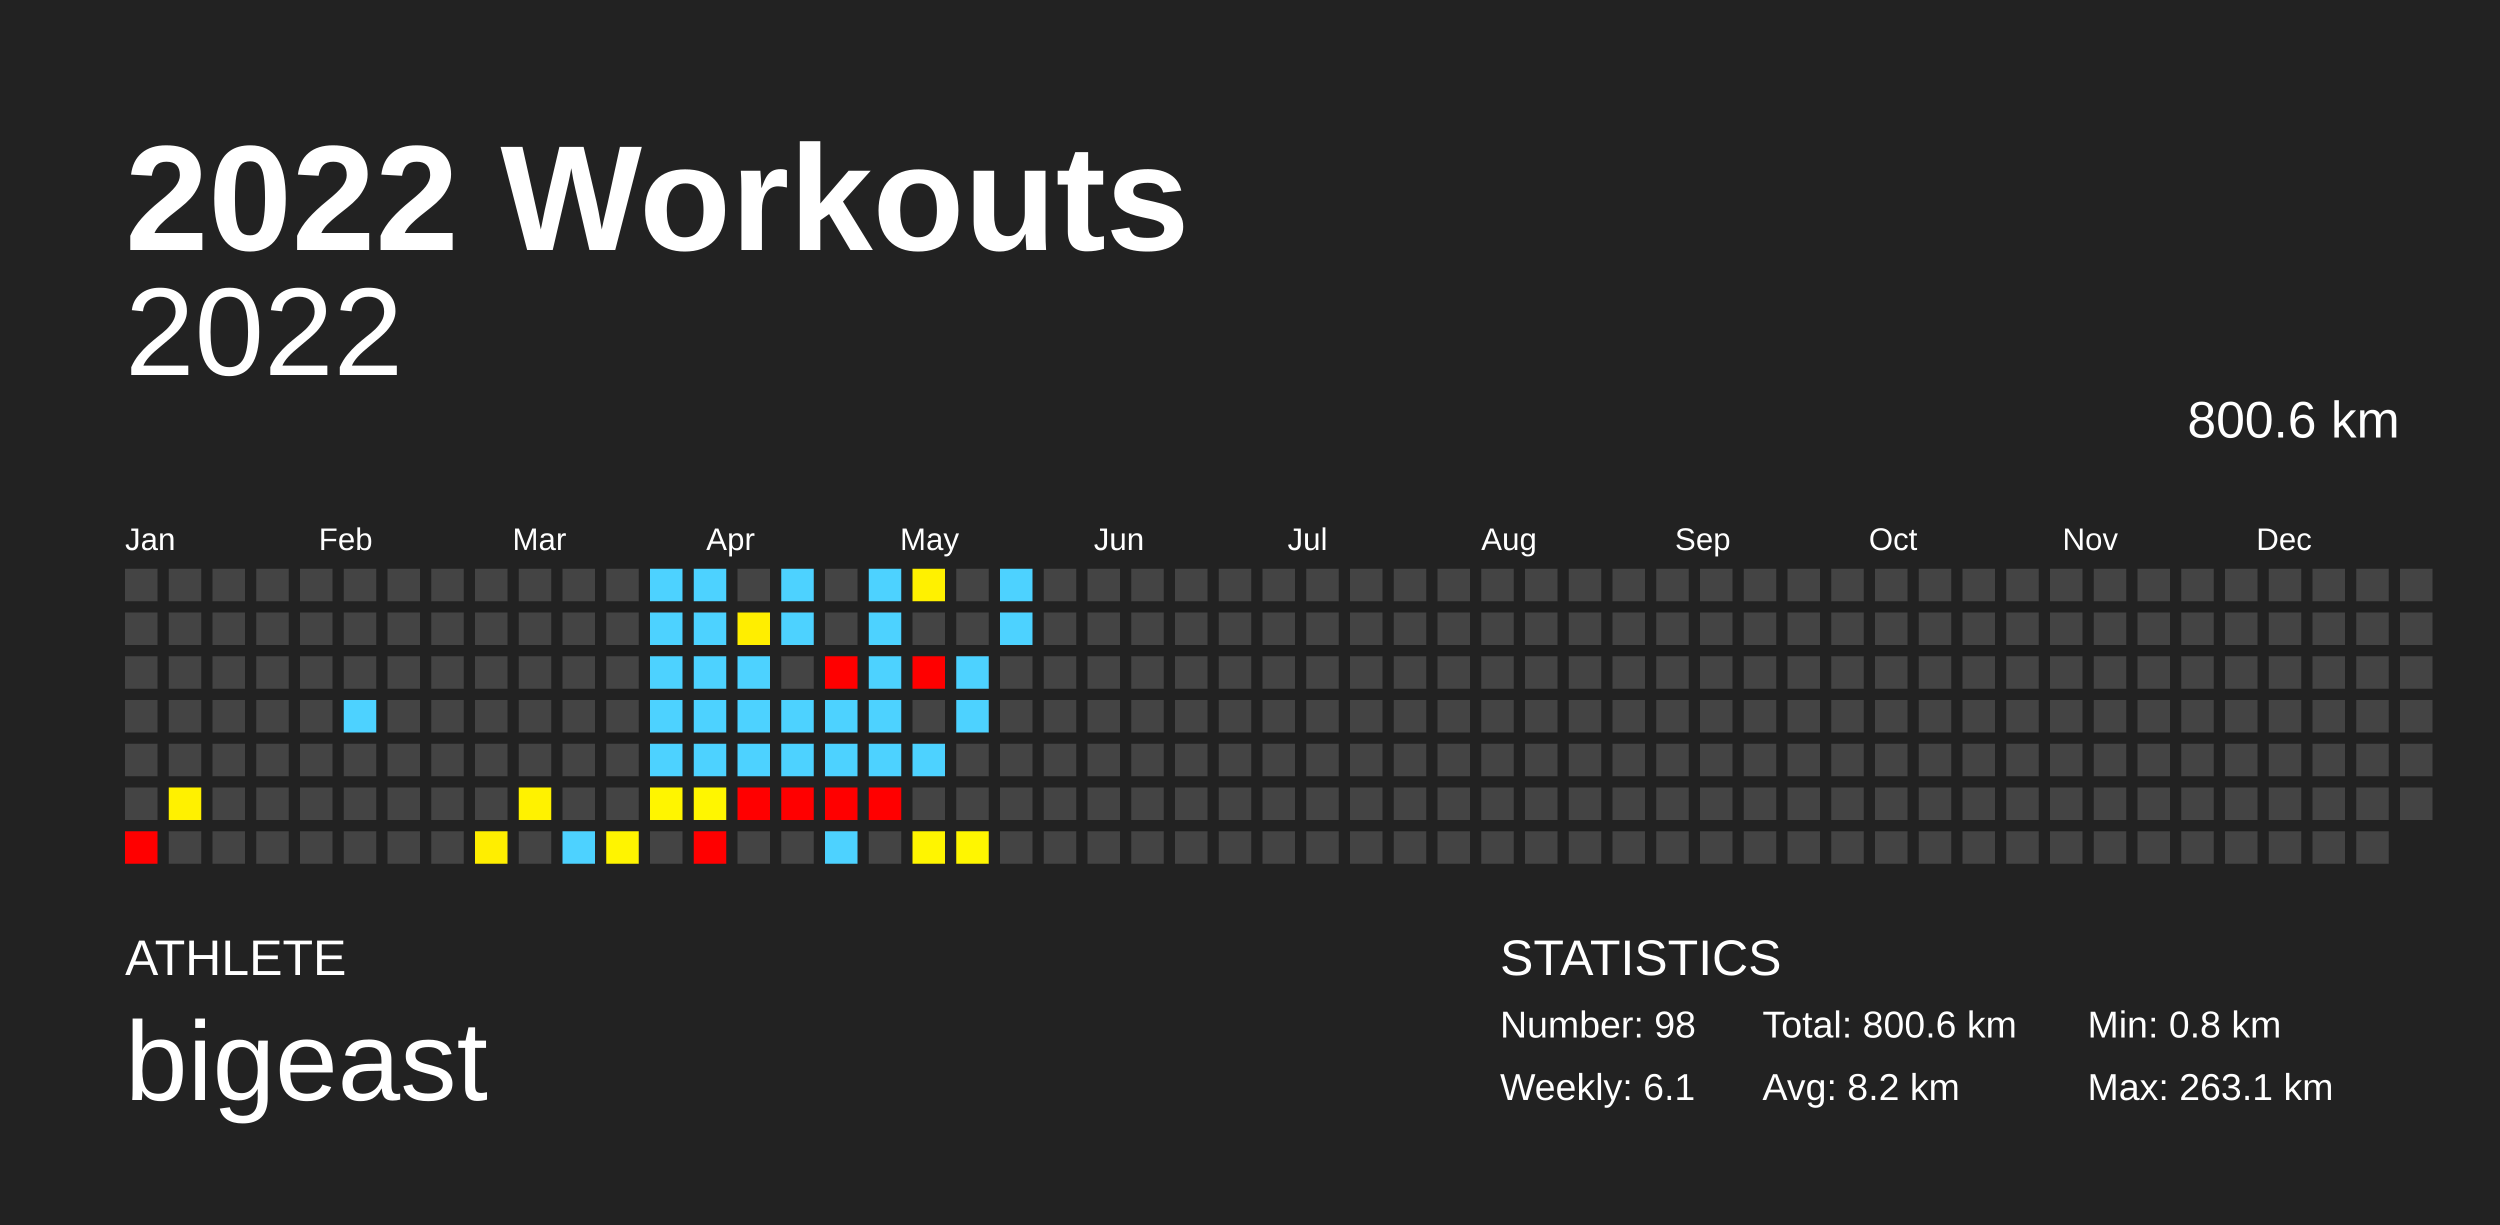
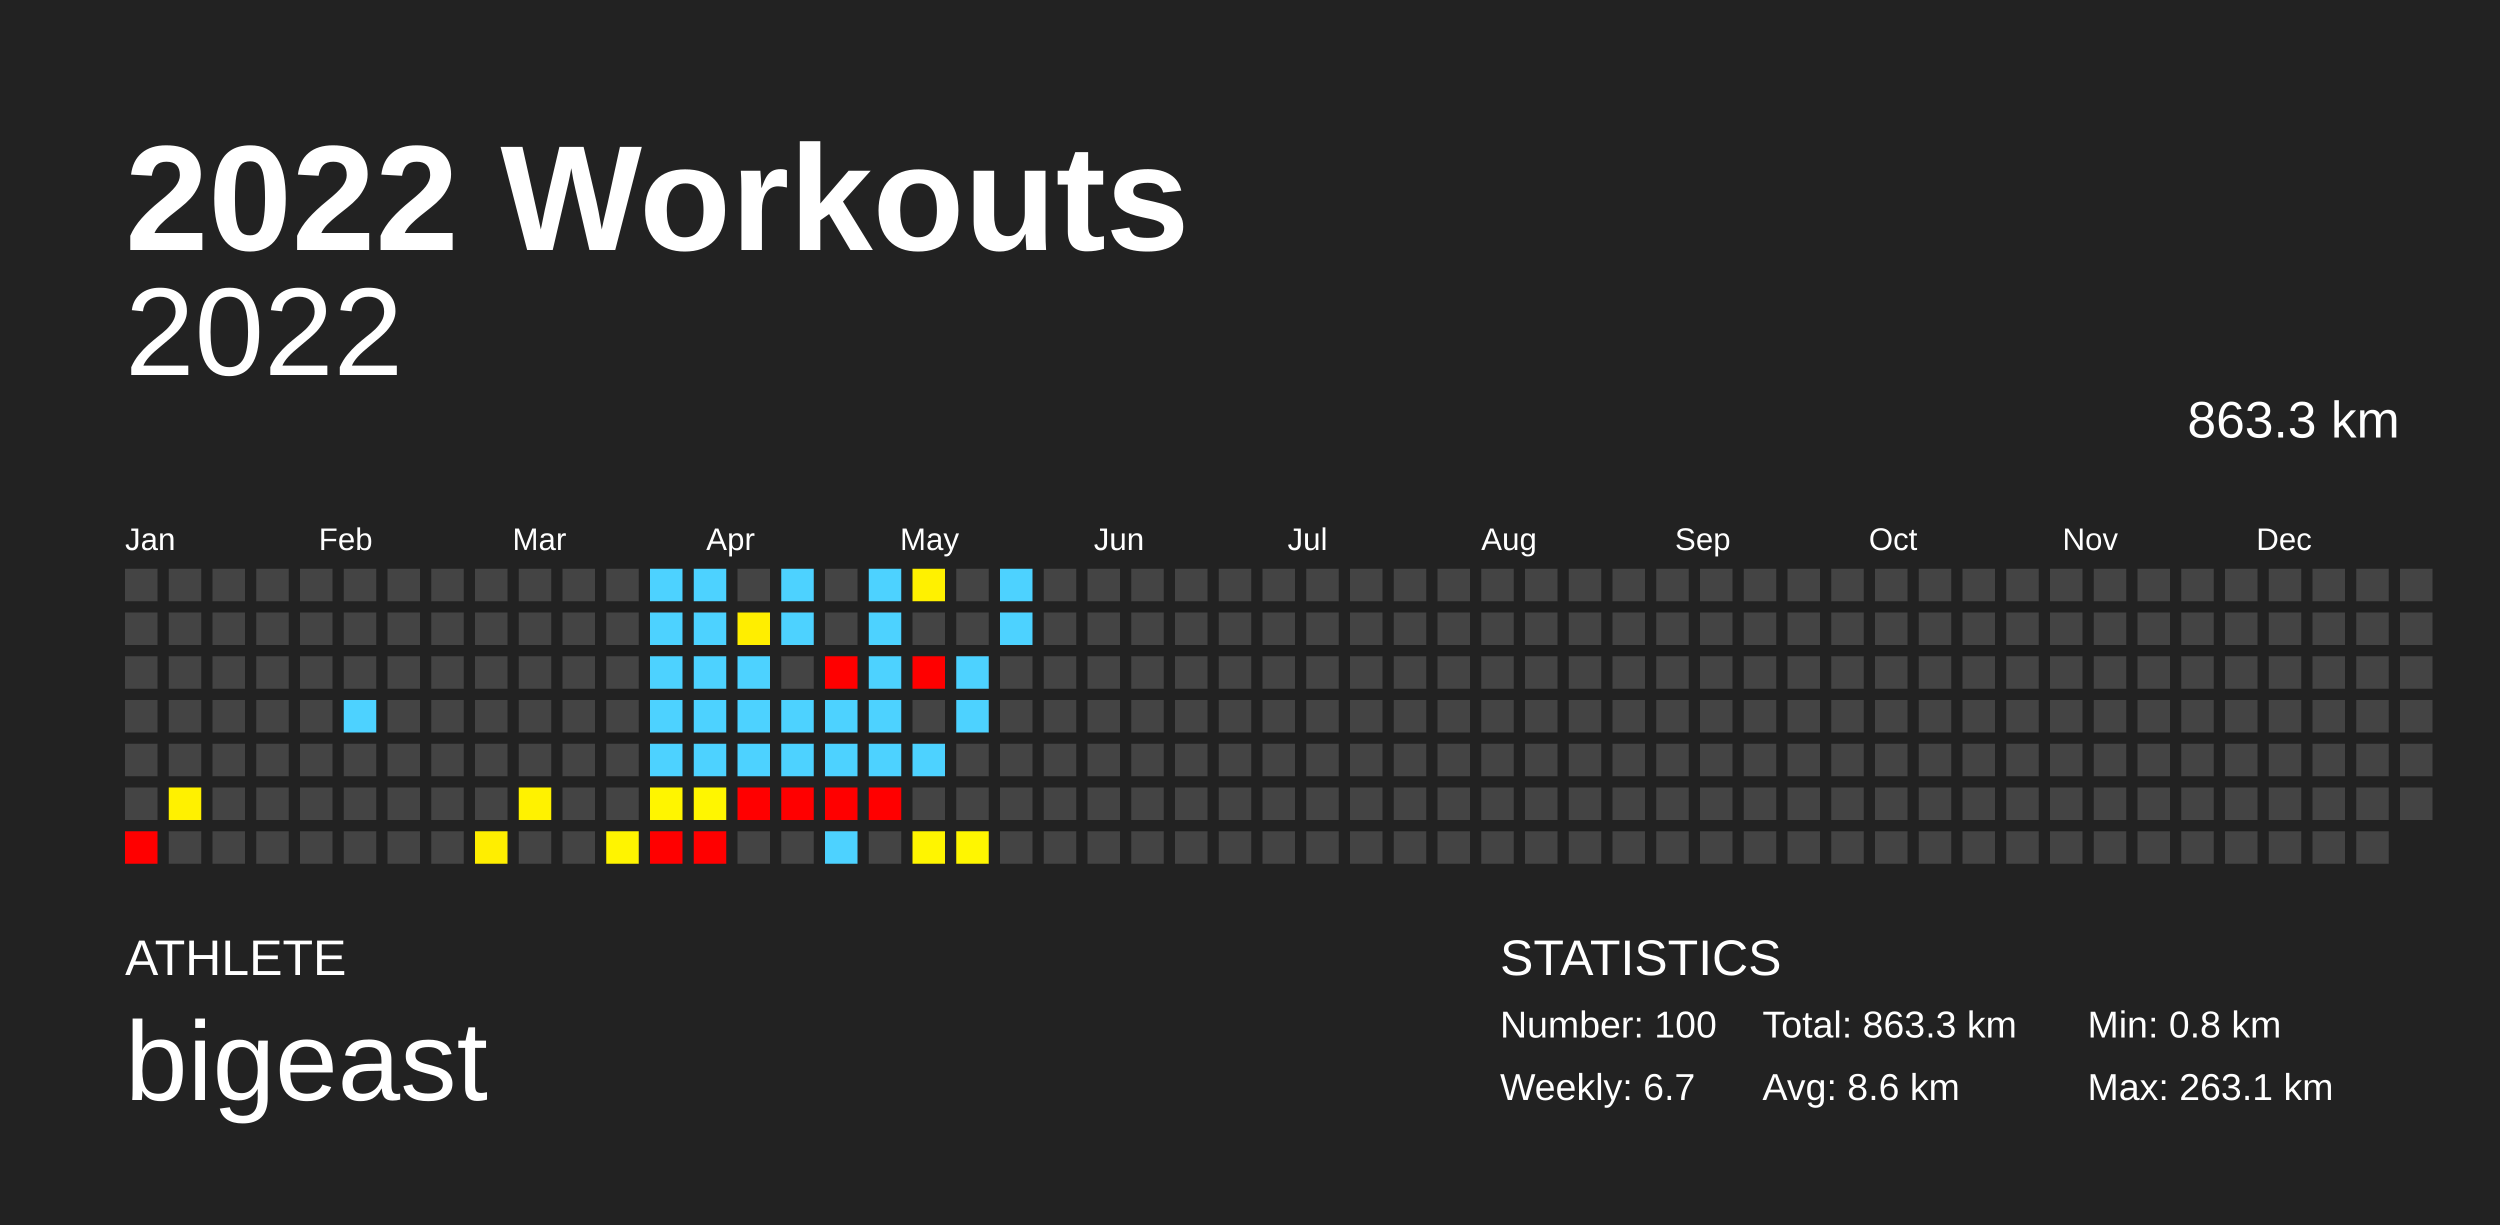
<svg xmlns="http://www.w3.org/2000/svg" baseProfile="full" height="98mm" version="1.1" viewBox="0,0,200,98" width="200mm">
  <defs />
  <rect fill="#222222" height="98" width="200" x="0" y="0" />
  <text fill="#FFFFFF" style="font-size:12px; font-family:Arial; font-weight:bold;" x="10" y="20">2022 Workouts</text>
  <text fill="#FFFFFF" style="font-size:4px; font-family:Arial" x="10" y="78">ATHLETE</text>
  <text fill="#FFFFFF" style="font-size:9px; font-family:Arial" x="10" y="88">bigeast</text>
  <text fill="#FFFFFF" style="font-size:4px; font-family:Arial" x="120" y="78">STATISTICS</text>
-   <text fill="#FFFFFF" style="font-size:3px; font-family:Arial" x="120" y="83">Number: 98</text>
-   <text fill="#FFFFFF" style="font-size:3px; font-family:Arial" x="120" y="88">Weekly: 6.1</text>
-   <text fill="#FFFFFF" style="font-size:3px; font-family:Arial" x="141" y="83">Total: 800.6 km</text>
-   <text fill="#FFFFFF" style="font-size:3px; font-family:Arial" x="141" y="88">Avg: 8.2 km</text>
+   <text fill="#FFFFFF" style="font-size:3px; font-family:Arial" x="120" y="83">Number: 100</text>
+   <text fill="#FFFFFF" style="font-size:3px; font-family:Arial" x="120" y="88">Weekly: 6.7</text>
+   <text fill="#FFFFFF" style="font-size:3px; font-family:Arial" x="141" y="83">Total: 863.3 km</text>
+   <text fill="#FFFFFF" style="font-size:3px; font-family:Arial" x="141" y="88">Avg: 8.6 km</text>
  <text fill="#FFFFFF" style="font-size:3px; font-family:Arial" x="167" y="83">Min: 0.8 km</text>
  <text fill="#FFFFFF" style="font-size:3px; font-family:Arial" x="167" y="88">Max: 263.1 km</text>
  <text alignment-baseline="hanging" fill="#FFFFFF" style="font-size:10.0px; font-family:Arial;" x="10" y="30">2022</text>
-   <text alignment-baseline="hanging" fill="#FFFFFF" style="font-size:4.125px; font-family:Arial;" x="175" y="35">800.6 km</text>
+   <text alignment-baseline="hanging" fill="#FFFFFF" style="font-size:4.125px; font-family:Arial;" x="175" y="35">863.3 km</text>
  <text fill="#FFFFFF" style="font-size:2.5px; font-family:Arial" x="10.0" y="44">Jan</text>
  <text fill="#FFFFFF" style="font-size:2.5px; font-family:Arial" x="25.5" y="44">Feb</text>
  <text fill="#FFFFFF" style="font-size:2.5px; font-family:Arial" x="41.0" y="44">Mar</text>
  <text fill="#FFFFFF" style="font-size:2.5px; font-family:Arial" x="56.5" y="44">Apr</text>
  <text fill="#FFFFFF" style="font-size:2.5px; font-family:Arial" x="72.0" y="44">May</text>
  <text fill="#FFFFFF" style="font-size:2.5px; font-family:Arial" x="87.5" y="44">Jun</text>
  <text fill="#FFFFFF" style="font-size:2.5px; font-family:Arial" x="103.0" y="44">Jul</text>
  <text fill="#FFFFFF" style="font-size:2.5px; font-family:Arial" x="118.5" y="44">Aug</text>
  <text fill="#FFFFFF" style="font-size:2.5px; font-family:Arial" x="134.0" y="44">Sep</text>
  <text fill="#FFFFFF" style="font-size:2.5px; font-family:Arial" x="149.5" y="44">Oct</text>
  <text fill="#FFFFFF" style="font-size:2.5px; font-family:Arial" x="165.0" y="44">Nov</text>
  <text fill="#FFFFFF" style="font-size:2.5px; font-family:Arial" x="180.5" y="44">Dec</text>
  <rect fill="#444444" height="2.6" width="2.6" x="10.0" y="45.5" />
  <rect fill="#444444" height="2.6" width="2.6" x="10.0" y="49.0" />
  <rect fill="#444444" height="2.6" width="2.6" x="10.0" y="52.5" />
  <rect fill="#444444" height="2.6" width="2.6" x="10.0" y="56.0" />
  <rect fill="#444444" height="2.6" width="2.6" x="10.0" y="59.5" />
  <rect fill="#444444" height="2.6" width="2.6" x="10.0" y="63.0" />
  <rect fill="red" height="2.6" width="2.6" x="10.0" y="66.5" />
  <rect fill="#444444" height="2.6" width="2.6" x="13.5" y="45.5" />
  <rect fill="#444444" height="2.6" width="2.6" x="13.5" y="49.0" />
  <rect fill="#444444" height="2.6" width="2.6" x="13.5" y="52.5" />
  <rect fill="#444444" height="2.6" width="2.6" x="13.5" y="56.0" />
  <rect fill="#444444" height="2.6" width="2.6" x="13.5" y="59.5" />
  <rect fill="#fff100" height="2.6" width="2.6" x="13.5" y="63.0" />
  <rect fill="#444444" height="2.6" width="2.6" x="13.5" y="66.5" />
  <rect fill="#444444" height="2.6" width="2.6" x="17.0" y="45.5" />
  <rect fill="#444444" height="2.6" width="2.6" x="17.0" y="49.0" />
  <rect fill="#444444" height="2.6" width="2.6" x="17.0" y="52.5" />
  <rect fill="#444444" height="2.6" width="2.6" x="17.0" y="56.0" />
  <rect fill="#444444" height="2.6" width="2.6" x="17.0" y="59.5" />
  <rect fill="#444444" height="2.6" width="2.6" x="17.0" y="63.0" />
  <rect fill="#444444" height="2.6" width="2.6" x="17.0" y="66.5" />
  <rect fill="#444444" height="2.6" width="2.6" x="20.5" y="45.5" />
  <rect fill="#444444" height="2.6" width="2.6" x="20.5" y="49.0" />
  <rect fill="#444444" height="2.6" width="2.6" x="20.5" y="52.5" />
  <rect fill="#444444" height="2.6" width="2.6" x="20.5" y="56.0" />
  <rect fill="#444444" height="2.6" width="2.6" x="20.5" y="59.5" />
  <rect fill="#444444" height="2.6" width="2.6" x="20.5" y="63.0" />
  <rect fill="#444444" height="2.6" width="2.6" x="20.5" y="66.5" />
  <rect fill="#444444" height="2.6" width="2.6" x="24.0" y="45.5" />
  <rect fill="#444444" height="2.6" width="2.6" x="24.0" y="49.0" />
  <rect fill="#444444" height="2.6" width="2.6" x="24.0" y="52.5" />
  <rect fill="#444444" height="2.6" width="2.6" x="24.0" y="56.0" />
  <rect fill="#444444" height="2.6" width="2.6" x="24.0" y="59.5" />
  <rect fill="#444444" height="2.6" width="2.6" x="24.0" y="63.0" />
  <rect fill="#444444" height="2.6" width="2.6" x="24.0" y="66.5" />
  <rect fill="#444444" height="2.6" width="2.6" x="27.5" y="45.5" />
  <rect fill="#444444" height="2.6" width="2.6" x="27.5" y="49.0" />
  <rect fill="#444444" height="2.6" width="2.6" x="27.5" y="52.5" />
  <rect fill="#4dd2ff" height="2.6" width="2.6" x="27.5" y="56.0" />
  <rect fill="#444444" height="2.6" width="2.6" x="27.5" y="59.5" />
  <rect fill="#444444" height="2.6" width="2.6" x="27.5" y="63.0" />
  <rect fill="#444444" height="2.6" width="2.6" x="27.5" y="66.5" />
  <rect fill="#444444" height="2.6" width="2.6" x="31.0" y="45.5" />
  <rect fill="#444444" height="2.6" width="2.6" x="31.0" y="49.0" />
  <rect fill="#444444" height="2.6" width="2.6" x="31.0" y="52.5" />
  <rect fill="#444444" height="2.6" width="2.6" x="31.0" y="56.0" />
  <rect fill="#444444" height="2.6" width="2.6" x="31.0" y="59.5" />
  <rect fill="#444444" height="2.6" width="2.6" x="31.0" y="63.0" />
  <rect fill="#444444" height="2.6" width="2.6" x="31.0" y="66.5" />
  <rect fill="#444444" height="2.6" width="2.6" x="34.5" y="45.5" />
  <rect fill="#444444" height="2.6" width="2.6" x="34.5" y="49.0" />
  <rect fill="#444444" height="2.6" width="2.6" x="34.5" y="52.5" />
  <rect fill="#444444" height="2.6" width="2.6" x="34.5" y="56.0" />
  <rect fill="#444444" height="2.6" width="2.6" x="34.5" y="59.5" />
  <rect fill="#444444" height="2.6" width="2.6" x="34.5" y="63.0" />
  <rect fill="#444444" height="2.6" width="2.6" x="34.5" y="66.5" />
  <rect fill="#444444" height="2.6" width="2.6" x="38.0" y="45.5" />
  <rect fill="#444444" height="2.6" width="2.6" x="38.0" y="49.0" />
  <rect fill="#444444" height="2.6" width="2.6" x="38.0" y="52.5" />
  <rect fill="#444444" height="2.6" width="2.6" x="38.0" y="56.0" />
  <rect fill="#444444" height="2.6" width="2.6" x="38.0" y="59.5" />
  <rect fill="#444444" height="2.6" width="2.6" x="38.0" y="63.0" />
  <rect fill="#ffee00" height="2.6" width="2.6" x="38.0" y="66.5" />
  <rect fill="#444444" height="2.6" width="2.6" x="41.5" y="45.5" />
  <rect fill="#444444" height="2.6" width="2.6" x="41.5" y="49.0" />
  <rect fill="#444444" height="2.6" width="2.6" x="41.5" y="52.5" />
  <rect fill="#444444" height="2.6" width="2.6" x="41.5" y="56.0" />
  <rect fill="#444444" height="2.6" width="2.6" x="41.5" y="59.5" />
  <rect fill="#fff200" height="2.6" width="2.6" x="41.5" y="63.0" />
  <rect fill="#444444" height="2.6" width="2.6" x="41.5" y="66.5" />
  <rect fill="#444444" height="2.6" width="2.6" x="45.0" y="45.5" />
  <rect fill="#444444" height="2.6" width="2.6" x="45.0" y="49.0" />
  <rect fill="#444444" height="2.6" width="2.6" x="45.0" y="52.5" />
  <rect fill="#444444" height="2.6" width="2.6" x="45.0" y="56.0" />
  <rect fill="#444444" height="2.6" width="2.6" x="45.0" y="59.5" />
  <rect fill="#444444" height="2.6" width="2.6" x="45.0" y="63.0" />
-   <rect fill="#4dd2ff" height="2.6" width="2.6" x="45.0" y="66.5" />
+   <rect fill="#444444" height="2.6" width="2.6" x="45.0" y="66.5" />
  <rect fill="#444444" height="2.6" width="2.6" x="48.5" y="45.5" />
  <rect fill="#444444" height="2.6" width="2.6" x="48.5" y="49.0" />
  <rect fill="#444444" height="2.6" width="2.6" x="48.5" y="52.5" />
  <rect fill="#444444" height="2.6" width="2.6" x="48.5" y="56.0" />
  <rect fill="#444444" height="2.6" width="2.6" x="48.5" y="59.5" />
  <rect fill="#444444" height="2.6" width="2.6" x="48.5" y="63.0" />
  <rect fill="#fff400" height="2.6" width="2.6" x="48.5" y="66.5" />
  <rect fill="#4dd2ff" height="2.6" width="2.6" x="52.0" y="45.5" />
  <rect fill="#4dd2ff" height="2.6" width="2.6" x="52.0" y="49.0" />
  <rect fill="#4dd2ff" height="2.6" width="2.6" x="52.0" y="52.5" />
  <rect fill="#4dd2ff" height="2.6" width="2.6" x="52.0" y="56.0" />
  <rect fill="#4dd2ff" height="2.6" width="2.6" x="52.0" y="59.5" />
  <rect fill="#fff500" height="2.6" width="2.6" x="52.0" y="63.0" />
-   <rect fill="#444444" height="2.6" width="2.6" x="52.0" y="66.5" />
+   <rect fill="red" height="2.6" width="2.6" x="52.0" y="66.5" />
  <rect fill="#4dd2ff" height="2.6" width="2.6" x="55.5" y="45.5" />
  <rect fill="#4dd2ff" height="2.6" width="2.6" x="55.5" y="49.0" />
  <rect fill="#4dd2ff" height="2.6" width="2.6" x="55.5" y="52.5" />
  <rect fill="#4dd2ff" height="2.6" width="2.6" x="55.5" y="56.0" />
  <rect fill="#4dd2ff" height="2.6" width="2.6" x="55.5" y="59.5" />
  <rect fill="#fff600" height="2.6" width="2.6" x="55.5" y="63.0" />
  <rect fill="red" height="2.6" width="2.6" x="55.5" y="66.5" />
  <rect fill="#444444" height="2.6" width="2.6" x="59.0" y="45.5" />
  <rect fill="#ffee00" height="2.6" width="2.6" x="59.0" y="49.0" />
  <rect fill="#4dd2ff" height="2.6" width="2.6" x="59.0" y="52.5" />
  <rect fill="#4dd2ff" height="2.6" width="2.6" x="59.0" y="56.0" />
  <rect fill="#4dd2ff" height="2.6" width="2.6" x="59.0" y="59.5" />
  <rect fill="red" height="2.6" width="2.6" x="59.0" y="63.0" />
  <rect fill="#444444" height="2.6" width="2.6" x="59.0" y="66.5" />
  <rect fill="#4dd2ff" height="2.6" width="2.6" x="62.5" y="45.5" />
  <rect fill="#4dd2ff" height="2.6" width="2.6" x="62.5" y="49.0" />
  <rect fill="#444444" height="2.6" width="2.6" x="62.5" y="52.5" />
  <rect fill="#4dd2ff" height="2.6" width="2.6" x="62.5" y="56.0" />
  <rect fill="#4dd2ff" height="2.6" width="2.6" x="62.5" y="59.5" />
  <rect fill="red" height="2.6" width="2.6" x="62.5" y="63.0" />
  <rect fill="#444444" height="2.6" width="2.6" x="62.5" y="66.5" />
  <rect fill="#444444" height="2.6" width="2.6" x="66.0" y="45.5" />
  <rect fill="#444444" height="2.6" width="2.6" x="66.0" y="49.0" />
  <rect fill="red" height="2.6" width="2.6" x="66.0" y="52.5" />
  <rect fill="#4dd2ff" height="2.6" width="2.6" x="66.0" y="56.0" />
  <rect fill="#4dd2ff" height="2.6" width="2.6" x="66.0" y="59.5" />
  <rect fill="red" height="2.6" width="2.6" x="66.0" y="63.0" />
  <rect fill="#4dd2ff" height="2.6" width="2.6" x="66.0" y="66.5" />
  <rect fill="#4dd2ff" height="2.6" width="2.6" x="69.5" y="45.5" />
  <rect fill="#4dd2ff" height="2.6" width="2.6" x="69.5" y="49.0" />
  <rect fill="#4dd2ff" height="2.6" width="2.6" x="69.5" y="52.5" />
  <rect fill="#4dd2ff" height="2.6" width="2.6" x="69.5" y="56.0" />
  <rect fill="#4dd2ff" height="2.6" width="2.6" x="69.5" y="59.5" />
  <rect fill="red" height="2.6" width="2.6" x="69.5" y="63.0" />
  <rect fill="#444444" height="2.6" width="2.6" x="69.5" y="66.5" />
  <rect fill="#fff100" height="2.6" width="2.6" x="73.0" y="45.5" />
  <rect fill="#444444" height="2.6" width="2.6" x="73.0" y="49.0" />
  <rect fill="red" height="2.6" width="2.6" x="73.0" y="52.5" />
  <rect fill="#444444" height="2.6" width="2.6" x="73.0" y="56.0" />
  <rect fill="#4dd2ff" height="2.6" width="2.6" x="73.0" y="59.5" />
  <rect fill="#444444" height="2.6" width="2.6" x="73.0" y="63.0" />
  <rect fill="#fff500" height="2.6" width="2.6" x="73.0" y="66.5" />
  <rect fill="#444444" height="2.6" width="2.6" x="76.5" y="45.5" />
  <rect fill="#444444" height="2.6" width="2.6" x="76.5" y="49.0" />
  <rect fill="#4dd2ff" height="2.6" width="2.6" x="76.5" y="52.5" />
  <rect fill="#4dd2ff" height="2.6" width="2.6" x="76.5" y="56.0" />
  <rect fill="#444444" height="2.6" width="2.6" x="76.5" y="59.5" />
  <rect fill="#444444" height="2.6" width="2.6" x="76.5" y="63.0" />
  <rect fill="#fff600" height="2.6" width="2.6" x="76.5" y="66.5" />
  <rect fill="#4dd2ff" height="2.6" width="2.6" x="80.0" y="45.5" />
  <rect fill="#4dd2ff" height="2.6" width="2.6" x="80.0" y="49.0" />
  <rect fill="#444444" height="2.6" width="2.6" x="80.0" y="52.5" />
  <rect fill="#444444" height="2.6" width="2.6" x="80.0" y="56.0" />
  <rect fill="#444444" height="2.6" width="2.6" x="80.0" y="59.5" />
  <rect fill="#444444" height="2.6" width="2.6" x="80.0" y="63.0" />
  <rect fill="#444444" height="2.6" width="2.6" x="80.0" y="66.5" />
  <rect fill="#444444" height="2.6" width="2.6" x="83.5" y="45.5" />
  <rect fill="#444444" height="2.6" width="2.6" x="83.5" y="49.0" />
  <rect fill="#444444" height="2.6" width="2.6" x="83.5" y="52.5" />
  <rect fill="#444444" height="2.6" width="2.6" x="83.5" y="56.0" />
  <rect fill="#444444" height="2.6" width="2.6" x="83.5" y="59.5" />
  <rect fill="#444444" height="2.6" width="2.6" x="83.5" y="63.0" />
  <rect fill="#444444" height="2.6" width="2.6" x="83.5" y="66.5" />
  <rect fill="#444444" height="2.6" width="2.6" x="87.0" y="45.5" />
  <rect fill="#444444" height="2.6" width="2.6" x="87.0" y="49.0" />
  <rect fill="#444444" height="2.6" width="2.6" x="87.0" y="52.5" />
  <rect fill="#444444" height="2.6" width="2.6" x="87.0" y="56.0" />
  <rect fill="#444444" height="2.6" width="2.6" x="87.0" y="59.5" />
  <rect fill="#444444" height="2.6" width="2.6" x="87.0" y="63.0" />
  <rect fill="#444444" height="2.6" width="2.6" x="87.0" y="66.5" />
  <rect fill="#444444" height="2.6" width="2.6" x="90.5" y="45.5" />
  <rect fill="#444444" height="2.6" width="2.6" x="90.5" y="49.0" />
  <rect fill="#444444" height="2.6" width="2.6" x="90.5" y="52.5" />
  <rect fill="#444444" height="2.6" width="2.6" x="90.5" y="56.0" />
  <rect fill="#444444" height="2.6" width="2.6" x="90.5" y="59.5" />
  <rect fill="#444444" height="2.6" width="2.6" x="90.5" y="63.0" />
  <rect fill="#444444" height="2.6" width="2.6" x="90.5" y="66.5" />
  <rect fill="#444444" height="2.6" width="2.6" x="94.0" y="45.5" />
  <rect fill="#444444" height="2.6" width="2.6" x="94.0" y="49.0" />
  <rect fill="#444444" height="2.6" width="2.6" x="94.0" y="52.5" />
  <rect fill="#444444" height="2.6" width="2.6" x="94.0" y="56.0" />
  <rect fill="#444444" height="2.6" width="2.6" x="94.0" y="59.5" />
  <rect fill="#444444" height="2.6" width="2.6" x="94.0" y="63.0" />
  <rect fill="#444444" height="2.6" width="2.6" x="94.0" y="66.5" />
  <rect fill="#444444" height="2.6" width="2.6" x="97.5" y="45.5" />
  <rect fill="#444444" height="2.6" width="2.6" x="97.5" y="49.0" />
  <rect fill="#444444" height="2.6" width="2.6" x="97.5" y="52.5" />
  <rect fill="#444444" height="2.6" width="2.6" x="97.5" y="56.0" />
  <rect fill="#444444" height="2.6" width="2.6" x="97.5" y="59.5" />
  <rect fill="#444444" height="2.6" width="2.6" x="97.5" y="63.0" />
  <rect fill="#444444" height="2.6" width="2.6" x="97.5" y="66.5" />
  <rect fill="#444444" height="2.6" width="2.6" x="101.0" y="45.5" />
  <rect fill="#444444" height="2.6" width="2.6" x="101.0" y="49.0" />
  <rect fill="#444444" height="2.6" width="2.6" x="101.0" y="52.5" />
  <rect fill="#444444" height="2.6" width="2.6" x="101.0" y="56.0" />
  <rect fill="#444444" height="2.6" width="2.6" x="101.0" y="59.5" />
  <rect fill="#444444" height="2.6" width="2.6" x="101.0" y="63.0" />
  <rect fill="#444444" height="2.6" width="2.6" x="101.0" y="66.5" />
  <rect fill="#444444" height="2.6" width="2.6" x="104.5" y="45.5" />
  <rect fill="#444444" height="2.6" width="2.6" x="104.5" y="49.0" />
  <rect fill="#444444" height="2.6" width="2.6" x="104.5" y="52.5" />
  <rect fill="#444444" height="2.6" width="2.6" x="104.5" y="56.0" />
  <rect fill="#444444" height="2.6" width="2.6" x="104.5" y="59.5" />
  <rect fill="#444444" height="2.6" width="2.6" x="104.5" y="63.0" />
  <rect fill="#444444" height="2.6" width="2.6" x="104.5" y="66.5" />
  <rect fill="#444444" height="2.6" width="2.6" x="108.0" y="45.5" />
  <rect fill="#444444" height="2.6" width="2.6" x="108.0" y="49.0" />
  <rect fill="#444444" height="2.6" width="2.6" x="108.0" y="52.5" />
  <rect fill="#444444" height="2.6" width="2.6" x="108.0" y="56.0" />
  <rect fill="#444444" height="2.6" width="2.6" x="108.0" y="59.5" />
  <rect fill="#444444" height="2.6" width="2.6" x="108.0" y="63.0" />
  <rect fill="#444444" height="2.6" width="2.6" x="108.0" y="66.5" />
  <rect fill="#444444" height="2.6" width="2.6" x="111.5" y="45.5" />
  <rect fill="#444444" height="2.6" width="2.6" x="111.5" y="49.0" />
  <rect fill="#444444" height="2.6" width="2.6" x="111.5" y="52.5" />
  <rect fill="#444444" height="2.6" width="2.6" x="111.5" y="56.0" />
  <rect fill="#444444" height="2.6" width="2.6" x="111.5" y="59.5" />
  <rect fill="#444444" height="2.6" width="2.6" x="111.5" y="63.0" />
  <rect fill="#444444" height="2.6" width="2.6" x="111.5" y="66.5" />
  <rect fill="#444444" height="2.6" width="2.6" x="115.0" y="45.5" />
  <rect fill="#444444" height="2.6" width="2.6" x="115.0" y="49.0" />
  <rect fill="#444444" height="2.6" width="2.6" x="115.0" y="52.5" />
  <rect fill="#444444" height="2.6" width="2.6" x="115.0" y="56.0" />
  <rect fill="#444444" height="2.6" width="2.6" x="115.0" y="59.5" />
  <rect fill="#444444" height="2.6" width="2.6" x="115.0" y="63.0" />
  <rect fill="#444444" height="2.6" width="2.6" x="115.0" y="66.5" />
  <rect fill="#444444" height="2.6" width="2.6" x="118.5" y="45.5" />
  <rect fill="#444444" height="2.6" width="2.6" x="118.5" y="49.0" />
  <rect fill="#444444" height="2.6" width="2.6" x="118.5" y="52.5" />
  <rect fill="#444444" height="2.6" width="2.6" x="118.5" y="56.0" />
  <rect fill="#444444" height="2.6" width="2.6" x="118.5" y="59.5" />
  <rect fill="#444444" height="2.6" width="2.6" x="118.5" y="63.0" />
  <rect fill="#444444" height="2.6" width="2.6" x="118.5" y="66.5" />
  <rect fill="#444444" height="2.6" width="2.6" x="122.0" y="45.5" />
  <rect fill="#444444" height="2.6" width="2.6" x="122.0" y="49.0" />
  <rect fill="#444444" height="2.6" width="2.6" x="122.0" y="52.5" />
  <rect fill="#444444" height="2.6" width="2.6" x="122.0" y="56.0" />
  <rect fill="#444444" height="2.6" width="2.6" x="122.0" y="59.5" />
  <rect fill="#444444" height="2.6" width="2.6" x="122.0" y="63.0" />
  <rect fill="#444444" height="2.6" width="2.6" x="122.0" y="66.5" />
  <rect fill="#444444" height="2.6" width="2.6" x="125.5" y="45.5" />
  <rect fill="#444444" height="2.6" width="2.6" x="125.5" y="49.0" />
  <rect fill="#444444" height="2.6" width="2.6" x="125.5" y="52.5" />
  <rect fill="#444444" height="2.6" width="2.6" x="125.5" y="56.0" />
  <rect fill="#444444" height="2.6" width="2.6" x="125.5" y="59.5" />
  <rect fill="#444444" height="2.6" width="2.6" x="125.5" y="63.0" />
  <rect fill="#444444" height="2.6" width="2.6" x="125.5" y="66.5" />
  <rect fill="#444444" height="2.6" width="2.6" x="129.0" y="45.5" />
  <rect fill="#444444" height="2.6" width="2.6" x="129.0" y="49.0" />
  <rect fill="#444444" height="2.6" width="2.6" x="129.0" y="52.5" />
  <rect fill="#444444" height="2.6" width="2.6" x="129.0" y="56.0" />
  <rect fill="#444444" height="2.6" width="2.6" x="129.0" y="59.5" />
  <rect fill="#444444" height="2.6" width="2.6" x="129.0" y="63.0" />
  <rect fill="#444444" height="2.6" width="2.6" x="129.0" y="66.5" />
  <rect fill="#444444" height="2.6" width="2.6" x="132.5" y="45.5" />
  <rect fill="#444444" height="2.6" width="2.6" x="132.5" y="49.0" />
  <rect fill="#444444" height="2.6" width="2.6" x="132.5" y="52.5" />
  <rect fill="#444444" height="2.6" width="2.6" x="132.5" y="56.0" />
  <rect fill="#444444" height="2.6" width="2.6" x="132.5" y="59.5" />
  <rect fill="#444444" height="2.6" width="2.6" x="132.5" y="63.0" />
  <rect fill="#444444" height="2.6" width="2.6" x="132.5" y="66.5" />
  <rect fill="#444444" height="2.6" width="2.6" x="136.0" y="45.5" />
  <rect fill="#444444" height="2.6" width="2.6" x="136.0" y="49.0" />
  <rect fill="#444444" height="2.6" width="2.6" x="136.0" y="52.5" />
  <rect fill="#444444" height="2.6" width="2.6" x="136.0" y="56.0" />
  <rect fill="#444444" height="2.6" width="2.6" x="136.0" y="59.5" />
  <rect fill="#444444" height="2.6" width="2.6" x="136.0" y="63.0" />
  <rect fill="#444444" height="2.6" width="2.6" x="136.0" y="66.5" />
  <rect fill="#444444" height="2.6" width="2.6" x="139.5" y="45.5" />
  <rect fill="#444444" height="2.6" width="2.6" x="139.5" y="49.0" />
  <rect fill="#444444" height="2.6" width="2.6" x="139.5" y="52.5" />
  <rect fill="#444444" height="2.6" width="2.6" x="139.5" y="56.0" />
  <rect fill="#444444" height="2.6" width="2.6" x="139.5" y="59.5" />
  <rect fill="#444444" height="2.6" width="2.6" x="139.5" y="63.0" />
  <rect fill="#444444" height="2.6" width="2.6" x="139.5" y="66.5" />
  <rect fill="#444444" height="2.6" width="2.6" x="143.0" y="45.5" />
  <rect fill="#444444" height="2.6" width="2.6" x="143.0" y="49.0" />
  <rect fill="#444444" height="2.6" width="2.6" x="143.0" y="52.5" />
  <rect fill="#444444" height="2.6" width="2.6" x="143.0" y="56.0" />
  <rect fill="#444444" height="2.6" width="2.6" x="143.0" y="59.5" />
  <rect fill="#444444" height="2.6" width="2.6" x="143.0" y="63.0" />
  <rect fill="#444444" height="2.6" width="2.6" x="143.0" y="66.5" />
  <rect fill="#444444" height="2.6" width="2.6" x="146.5" y="45.5" />
  <rect fill="#444444" height="2.6" width="2.6" x="146.5" y="49.0" />
  <rect fill="#444444" height="2.6" width="2.6" x="146.5" y="52.5" />
  <rect fill="#444444" height="2.6" width="2.6" x="146.5" y="56.0" />
  <rect fill="#444444" height="2.6" width="2.6" x="146.5" y="59.5" />
  <rect fill="#444444" height="2.6" width="2.6" x="146.5" y="63.0" />
  <rect fill="#444444" height="2.6" width="2.6" x="146.5" y="66.5" />
  <rect fill="#444444" height="2.6" width="2.6" x="150.0" y="45.5" />
  <rect fill="#444444" height="2.6" width="2.6" x="150.0" y="49.0" />
  <rect fill="#444444" height="2.6" width="2.6" x="150.0" y="52.5" />
  <rect fill="#444444" height="2.6" width="2.6" x="150.0" y="56.0" />
  <rect fill="#444444" height="2.6" width="2.6" x="150.0" y="59.5" />
  <rect fill="#444444" height="2.6" width="2.6" x="150.0" y="63.0" />
  <rect fill="#444444" height="2.6" width="2.6" x="150.0" y="66.5" />
  <rect fill="#444444" height="2.6" width="2.6" x="153.5" y="45.5" />
  <rect fill="#444444" height="2.6" width="2.6" x="153.5" y="49.0" />
  <rect fill="#444444" height="2.6" width="2.6" x="153.5" y="52.5" />
  <rect fill="#444444" height="2.6" width="2.6" x="153.5" y="56.0" />
  <rect fill="#444444" height="2.6" width="2.6" x="153.5" y="59.5" />
  <rect fill="#444444" height="2.6" width="2.6" x="153.5" y="63.0" />
  <rect fill="#444444" height="2.6" width="2.6" x="153.5" y="66.5" />
  <rect fill="#444444" height="2.6" width="2.6" x="157.0" y="45.5" />
  <rect fill="#444444" height="2.6" width="2.6" x="157.0" y="49.0" />
  <rect fill="#444444" height="2.6" width="2.6" x="157.0" y="52.5" />
  <rect fill="#444444" height="2.6" width="2.6" x="157.0" y="56.0" />
  <rect fill="#444444" height="2.6" width="2.6" x="157.0" y="59.5" />
  <rect fill="#444444" height="2.6" width="2.6" x="157.0" y="63.0" />
  <rect fill="#444444" height="2.6" width="2.6" x="157.0" y="66.5" />
  <rect fill="#444444" height="2.6" width="2.6" x="160.5" y="45.5" />
  <rect fill="#444444" height="2.6" width="2.6" x="160.5" y="49.0" />
  <rect fill="#444444" height="2.6" width="2.6" x="160.5" y="52.5" />
  <rect fill="#444444" height="2.6" width="2.6" x="160.5" y="56.0" />
  <rect fill="#444444" height="2.6" width="2.6" x="160.5" y="59.5" />
  <rect fill="#444444" height="2.6" width="2.6" x="160.5" y="63.0" />
  <rect fill="#444444" height="2.6" width="2.6" x="160.5" y="66.5" />
  <rect fill="#444444" height="2.6" width="2.6" x="164.0" y="45.5" />
  <rect fill="#444444" height="2.6" width="2.6" x="164.0" y="49.0" />
  <rect fill="#444444" height="2.6" width="2.6" x="164.0" y="52.5" />
  <rect fill="#444444" height="2.6" width="2.6" x="164.0" y="56.0" />
  <rect fill="#444444" height="2.6" width="2.6" x="164.0" y="59.5" />
  <rect fill="#444444" height="2.6" width="2.6" x="164.0" y="63.0" />
  <rect fill="#444444" height="2.6" width="2.6" x="164.0" y="66.5" />
  <rect fill="#444444" height="2.6" width="2.6" x="167.5" y="45.5" />
  <rect fill="#444444" height="2.6" width="2.6" x="167.5" y="49.0" />
  <rect fill="#444444" height="2.6" width="2.6" x="167.5" y="52.5" />
  <rect fill="#444444" height="2.6" width="2.6" x="167.5" y="56.0" />
  <rect fill="#444444" height="2.6" width="2.6" x="167.5" y="59.5" />
  <rect fill="#444444" height="2.6" width="2.6" x="167.5" y="63.0" />
  <rect fill="#444444" height="2.6" width="2.6" x="167.5" y="66.5" />
  <rect fill="#444444" height="2.6" width="2.6" x="171.0" y="45.5" />
  <rect fill="#444444" height="2.6" width="2.6" x="171.0" y="49.0" />
  <rect fill="#444444" height="2.6" width="2.6" x="171.0" y="52.5" />
  <rect fill="#444444" height="2.6" width="2.6" x="171.0" y="56.0" />
  <rect fill="#444444" height="2.6" width="2.6" x="171.0" y="59.5" />
  <rect fill="#444444" height="2.6" width="2.6" x="171.0" y="63.0" />
  <rect fill="#444444" height="2.6" width="2.6" x="171.0" y="66.5" />
  <rect fill="#444444" height="2.6" width="2.6" x="174.5" y="45.5" />
  <rect fill="#444444" height="2.6" width="2.6" x="174.5" y="49.0" />
  <rect fill="#444444" height="2.6" width="2.6" x="174.5" y="52.5" />
  <rect fill="#444444" height="2.6" width="2.6" x="174.5" y="56.0" />
  <rect fill="#444444" height="2.6" width="2.6" x="174.5" y="59.5" />
  <rect fill="#444444" height="2.6" width="2.6" x="174.5" y="63.0" />
  <rect fill="#444444" height="2.6" width="2.6" x="174.5" y="66.5" />
  <rect fill="#444444" height="2.6" width="2.6" x="178.0" y="45.5" />
  <rect fill="#444444" height="2.6" width="2.6" x="178.0" y="49.0" />
  <rect fill="#444444" height="2.6" width="2.6" x="178.0" y="52.5" />
  <rect fill="#444444" height="2.6" width="2.6" x="178.0" y="56.0" />
  <rect fill="#444444" height="2.6" width="2.6" x="178.0" y="59.5" />
  <rect fill="#444444" height="2.6" width="2.6" x="178.0" y="63.0" />
  <rect fill="#444444" height="2.6" width="2.6" x="178.0" y="66.5" />
  <rect fill="#444444" height="2.6" width="2.6" x="181.5" y="45.5" />
  <rect fill="#444444" height="2.6" width="2.6" x="181.5" y="49.0" />
  <rect fill="#444444" height="2.6" width="2.6" x="181.5" y="52.5" />
  <rect fill="#444444" height="2.6" width="2.6" x="181.5" y="56.0" />
  <rect fill="#444444" height="2.6" width="2.6" x="181.5" y="59.5" />
  <rect fill="#444444" height="2.6" width="2.6" x="181.5" y="63.0" />
  <rect fill="#444444" height="2.6" width="2.6" x="181.5" y="66.5" />
  <rect fill="#444444" height="2.6" width="2.6" x="185.0" y="45.5" />
  <rect fill="#444444" height="2.6" width="2.6" x="185.0" y="49.0" />
  <rect fill="#444444" height="2.6" width="2.6" x="185.0" y="52.5" />
  <rect fill="#444444" height="2.6" width="2.6" x="185.0" y="56.0" />
  <rect fill="#444444" height="2.6" width="2.6" x="185.0" y="59.5" />
  <rect fill="#444444" height="2.6" width="2.6" x="185.0" y="63.0" />
  <rect fill="#444444" height="2.6" width="2.6" x="185.0" y="66.5" />
  <rect fill="#444444" height="2.6" width="2.6" x="188.5" y="45.5" />
  <rect fill="#444444" height="2.6" width="2.6" x="188.5" y="49.0" />
  <rect fill="#444444" height="2.6" width="2.6" x="188.5" y="52.5" />
  <rect fill="#444444" height="2.6" width="2.6" x="188.5" y="56.0" />
  <rect fill="#444444" height="2.6" width="2.6" x="188.5" y="59.5" />
  <rect fill="#444444" height="2.6" width="2.6" x="188.5" y="63.0" />
  <rect fill="#444444" height="2.6" width="2.6" x="188.5" y="66.5" />
  <rect fill="#444444" height="2.6" width="2.6" x="192.0" y="45.5" />
  <rect fill="#444444" height="2.6" width="2.6" x="192.0" y="49.0" />
  <rect fill="#444444" height="2.6" width="2.6" x="192.0" y="52.5" />
  <rect fill="#444444" height="2.6" width="2.6" x="192.0" y="56.0" />
  <rect fill="#444444" height="2.6" width="2.6" x="192.0" y="59.5" />
  <rect fill="#444444" height="2.6" width="2.6" x="192.0" y="63.0" />
</svg>
